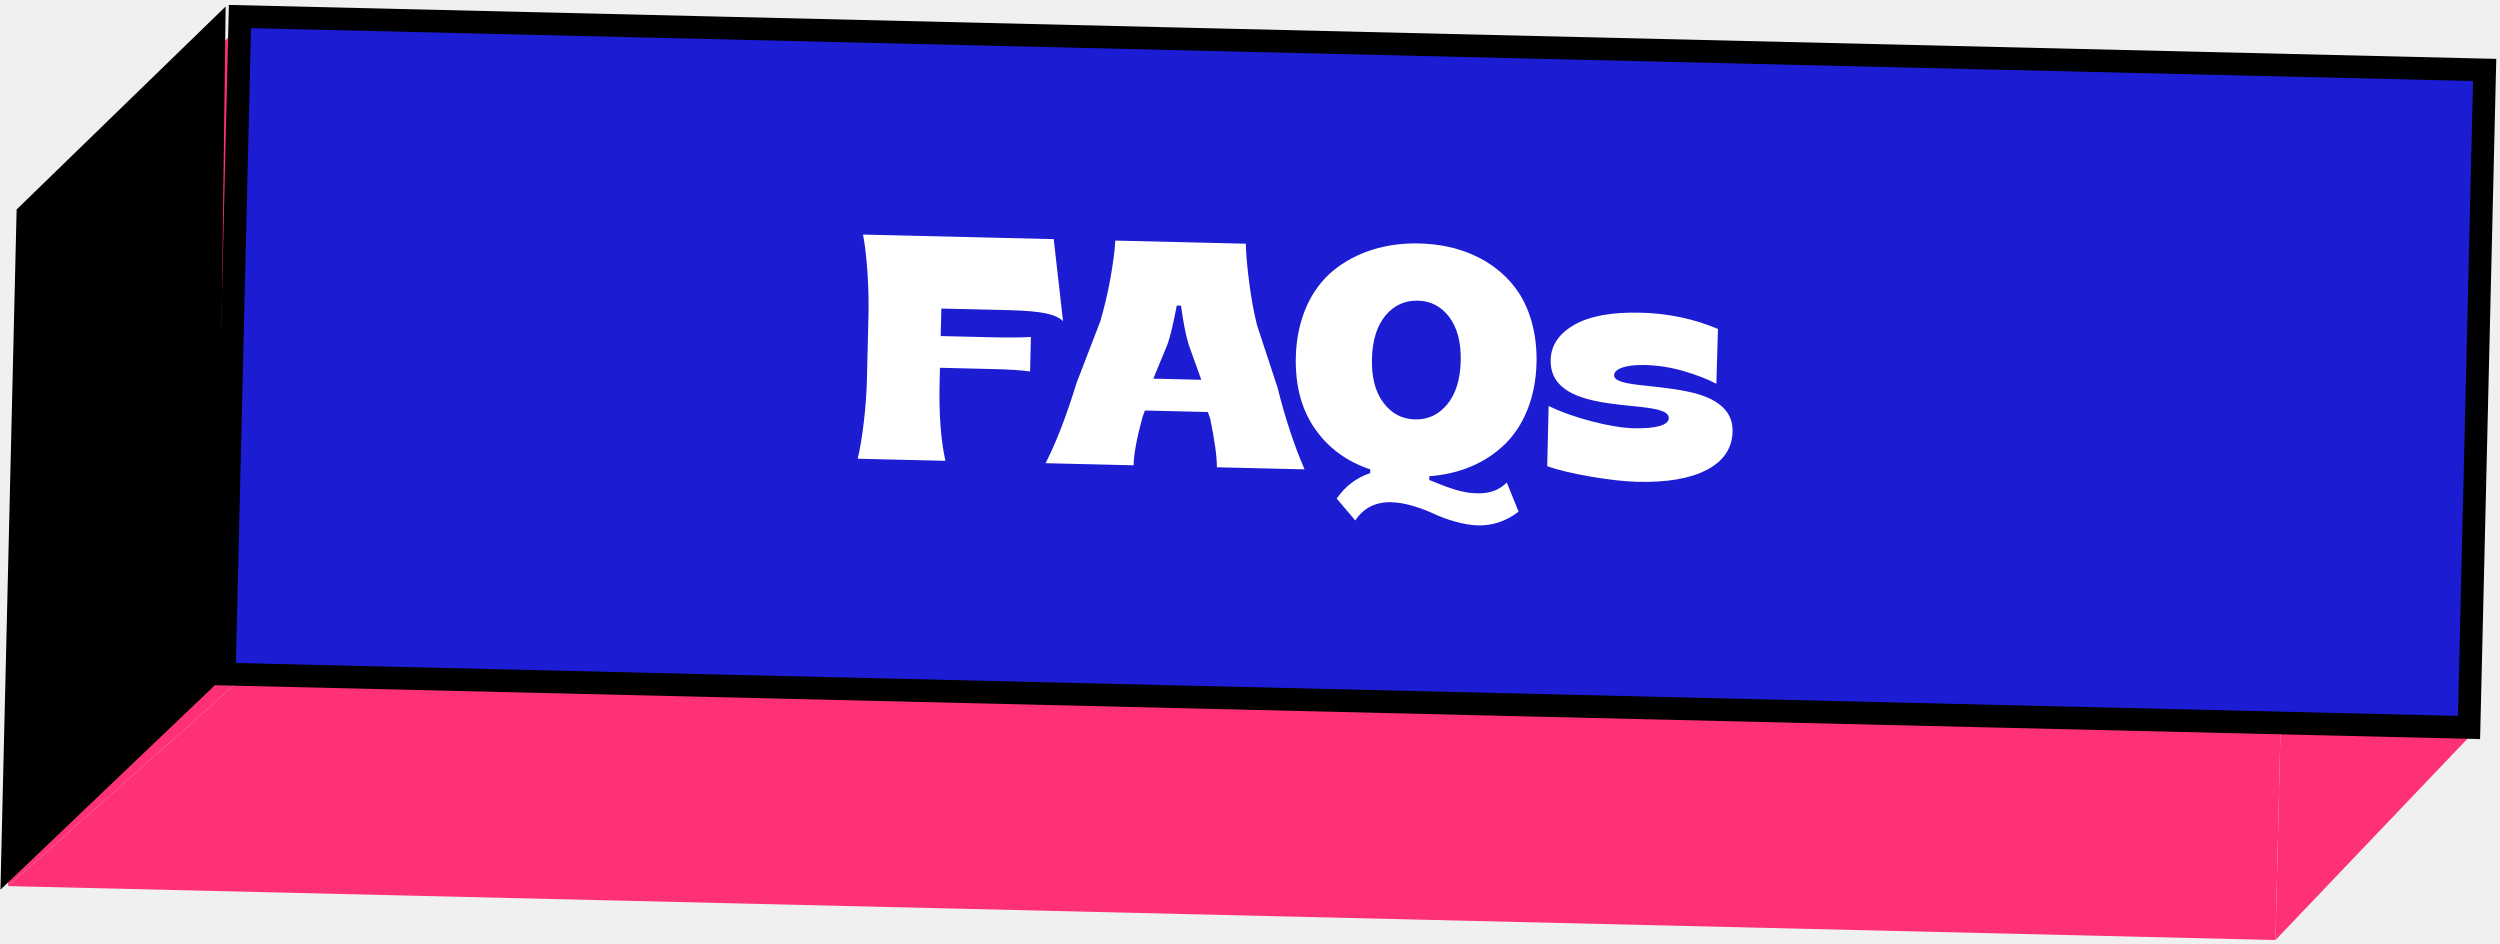
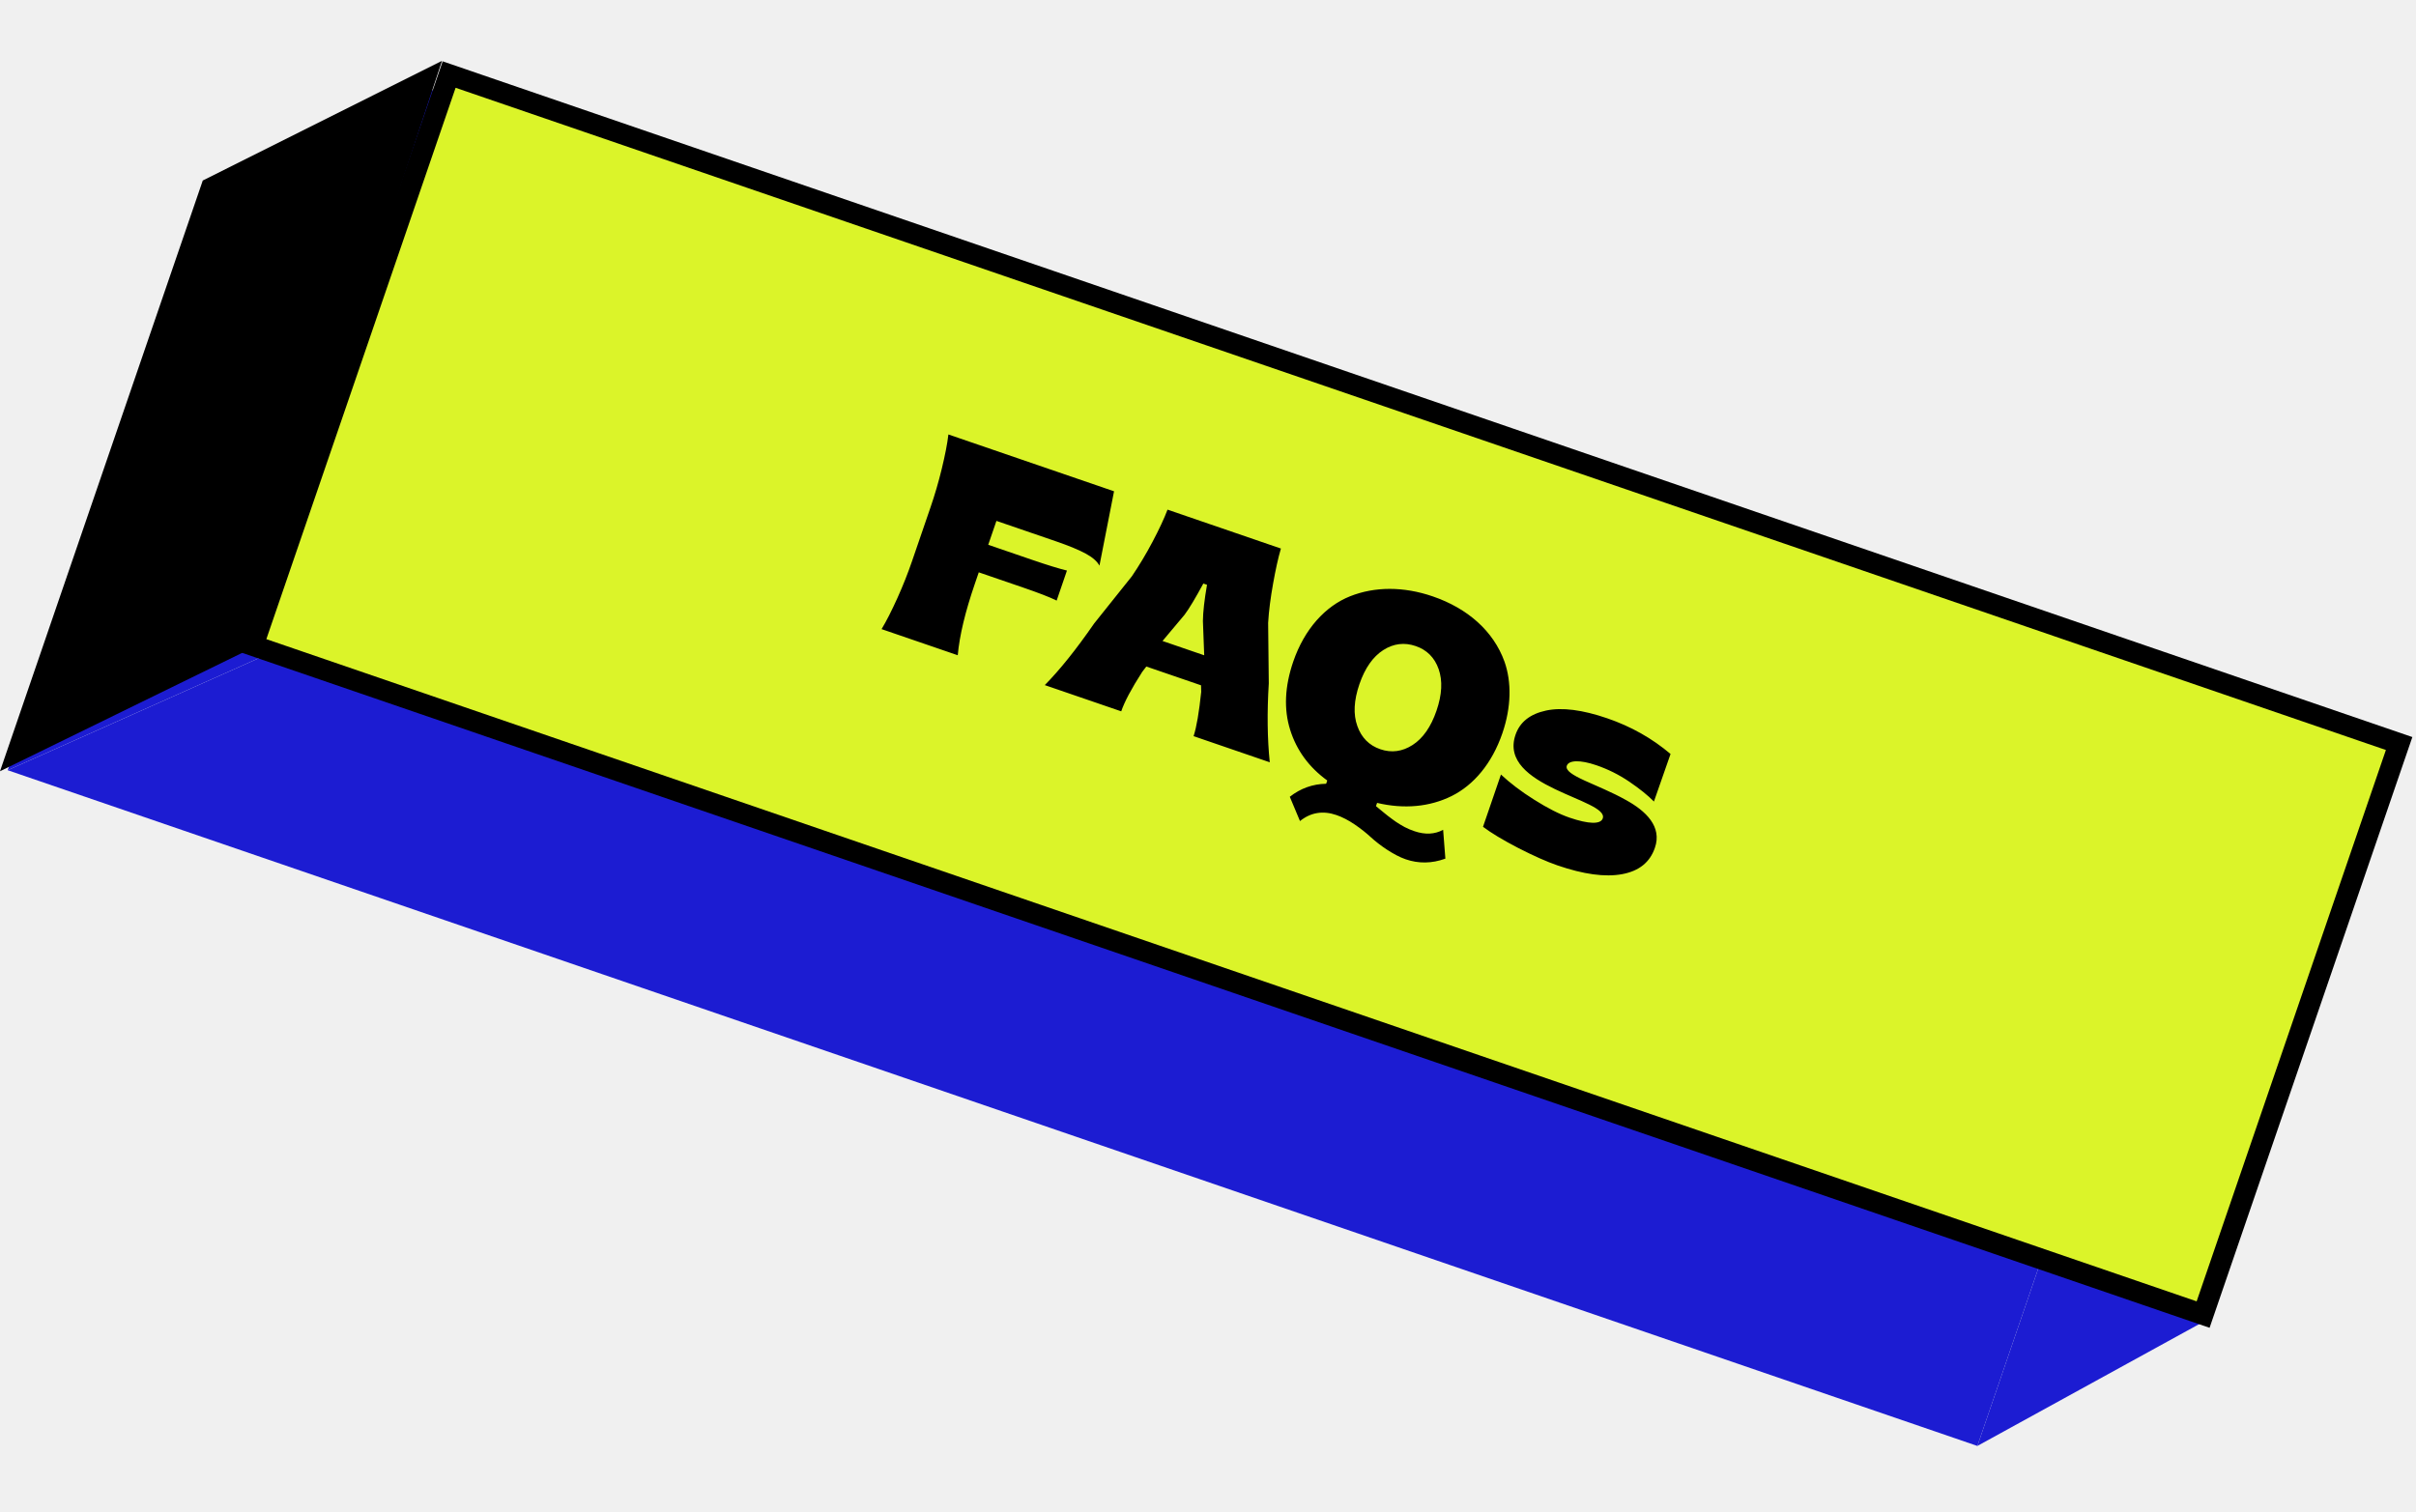
- <svg xmlns="http://www.w3.org/2000/svg" width="347" height="131" viewBox="0 0 347 131" fill="none">
-   <path d="M3.369 28.574L1.123 122.989L32.756 94.876L34.952 2.56L3.369 28.574Z" fill="#FE3176" />
-   <path d="M315.838 130.475L342.751 102.25L316.524 101.626L315.838 130.475Z" fill="#FE3176" />
-   <path d="M32.756 94.876L1.123 122.989L315.838 130.475L316.524 101.626L32.756 94.876Z" fill="#FE3176" />
-   <path d="M342.751 102.25L344.947 9.934L316.524 101.626L342.751 102.25Z" fill="#FE3176" />
-   <path d="M31.132 93.563L33.303 2.295L344.871 9.707L342.7 100.975L31.132 93.563Z" fill="#1C1CD2" stroke="black" stroke-width="3.148" />
-   <path d="M31.319 0.899L2.308 29.074L0.062 123.489L30.135 94.814L31.319 0.899Z" fill="black" />
-   <path d="M131.22 63.961C130.573 61.037 130.314 57.34 130.42 52.871L130.463 51.049L137.514 51.217C140.009 51.276 141.83 51.385 142.976 51.564L143.09 46.769C141.873 46.849 140.049 46.871 137.619 46.813L130.568 46.645L130.659 42.827L140.118 43.052C142.266 43.103 143.912 43.251 145.057 43.473C146.18 43.695 147.018 44.063 147.549 44.574L146.257 33.191L119.789 32.561C120.06 33.957 120.257 35.698 120.403 37.807C120.548 39.916 120.587 41.914 120.541 43.845L120.336 52.458C120.29 54.389 120.156 56.383 119.911 58.461C119.666 60.539 119.387 62.269 119.049 63.671L131.22 63.961ZM157.34 64.582C157.377 63.042 157.777 60.837 158.562 57.947L158.91 56.979L167.653 57.187L167.978 58.128C168.601 61.16 168.916 63.403 168.903 64.857L181.074 65.147C179.654 61.879 178.398 58.094 177.328 53.814L174.474 45.128C174.017 43.337 173.673 41.376 173.398 39.263C173.122 37.151 172.948 35.346 172.919 33.825L154.804 33.394C154.726 34.847 154.489 36.599 154.114 38.696C153.738 40.793 153.257 42.778 152.714 44.611L149.429 53.15C148.017 57.74 146.583 61.439 145.126 64.292L157.34 64.582ZM162.06 47.763C162.456 46.622 162.867 44.852 163.338 42.41L163.923 42.424C164.238 44.711 164.586 46.521 164.989 47.833L166.739 52.715L160.079 52.557L162.06 47.763ZM205.092 72.925C207.153 72.974 209.056 72.346 210.781 71.02L209.141 66.965C208.14 68.005 206.782 68.515 205.068 68.474C204.547 68.462 204.027 68.428 203.487 68.328C202.947 68.207 202.579 68.155 201.976 67.967C201.373 67.757 201.2 67.731 200.533 67.477C200.189 67.338 199.952 67.246 199.823 67.199C199.651 67.13 198.49 66.668 198.383 66.622L198.395 66.102C202.57 65.788 206.144 64.289 208.832 61.705C211.498 59.12 213.155 55.187 213.27 50.349C213.37 46.162 212.263 42.511 210.305 39.924C207.316 36.011 202.547 33.922 196.993 33.79C192.307 33.679 188.173 35.013 185.073 37.544C181.952 40.096 179.984 44.347 179.86 49.554C179.765 53.546 180.663 56.867 182.532 59.538C184.4 62.209 186.96 64.071 190.191 65.147L190.178 65.667C188.253 66.316 186.705 67.495 185.536 69.204L188.112 72.239C189.26 70.508 190.93 69.658 193.078 69.709C194.032 69.731 195.07 69.908 196.169 70.238C197.269 70.568 198.215 70.938 199.052 71.327C200.662 72.082 203.183 72.879 205.092 72.925ZM196.412 58.218C194.611 58.175 193.154 57.403 192.038 55.922C190.901 54.44 190.364 52.387 190.426 49.806C190.487 47.224 191.121 45.22 192.305 43.794C193.49 42.368 195.003 41.688 196.804 41.73C198.583 41.773 200.041 42.524 201.157 44.005C202.272 45.486 202.809 47.517 202.748 50.099C202.687 52.68 202.052 54.706 200.868 56.132C199.684 57.558 198.191 58.261 196.412 58.218ZM227.247 66.875C231.412 66.974 234.638 66.421 236.946 65.195C239.255 63.969 240.425 62.217 240.48 59.896C240.582 56.512 237.515 54.985 234.079 54.317C229.436 53.338 224.002 53.621 224.039 52.081C224.06 51.192 225.659 50.6 228.284 50.663C230.128 50.707 231.966 50.989 233.776 51.531C235.587 52.074 237.071 52.652 238.229 53.265L238.453 45.652C235.1 44.248 231.515 43.489 227.697 43.399C223.727 43.304 220.674 43.861 218.54 45.069C216.384 46.299 215.281 47.922 215.233 49.962C215.034 58.336 231.697 54.977 231.625 58.036C231.601 59.012 229.853 59.513 226.794 59.44C225.167 59.401 223.2 59.072 220.913 58.475C218.604 57.878 216.624 57.158 214.95 56.358L214.752 64.711C216.194 65.223 218.201 65.704 220.795 66.157C223.368 66.587 225.533 66.834 227.247 66.875Z" fill="white" />
+ <svg xmlns="http://www.w3.org/2000/svg" width="529" height="331" viewBox="0 0 529 331" fill="none">
+   <path d="M46.082 39.307L1.683 168.69L57.658 143.71L101.07 17.202L46.082 39.307Z" fill="#1C1CD2" />
+   <path d="M432.96 316.686L482.466 289.485L446.526 277.152L432.96 316.686Z" fill="#1C1CD2" />
+   <path d="M57.658 143.71L1.683 168.69L432.96 316.686L446.526 277.152L57.658 143.71Z" fill="#1C1CD2" />
+   <path d="M482.466 289.485L525.878 162.977L446.526 277.152L482.466 289.485Z" fill="#1C1CD2" />
+   <path d="M98.342 16.329L525.306 162.845L482.387 287.915L55.423 141.399L98.342 16.329Z" fill="#DBF429" stroke="black" stroke-width="4.56" />
+   <path d="M96.78 13.32L44.399 39.534L-4.73604e-05 168.917L54.065 142.477L96.78 13.32Z" fill="black" />
+   <path d="M209.706 143.51C210.091 139.19 211.35 133.972 213.452 127.848L214.309 125.351L223.971 128.666C227.39 129.84 229.856 130.786 231.361 131.535L233.615 124.964C231.899 124.542 229.371 123.774 226.042 122.631L216.38 119.316L218.175 114.083L231.137 118.531C234.081 119.541 236.289 120.465 237.773 121.274C239.227 122.072 240.223 122.945 240.732 123.884L243.927 107.601L207.657 95.155C207.42 97.2 206.931 99.691 206.209 102.666C205.487 105.642 204.667 108.418 203.759 111.064L199.709 122.866C198.801 125.512 197.744 128.207 196.497 130.969C195.25 133.731 194.107 135.997 193.027 137.787L209.706 143.51ZM245.5 155.793C246.224 153.682 247.74 150.813 250.089 147.166L250.994 145.981L262.975 150.093L263.012 151.534C262.545 155.993 262 159.229 261.346 161.231L278.024 166.954C277.493 161.82 277.414 156.045 277.809 149.667L277.667 136.426C277.82 133.753 278.203 130.894 278.746 127.857C279.29 124.82 279.839 122.251 280.464 120.139L255.64 111.621C254.897 113.592 253.803 115.908 252.368 118.639C250.932 121.37 249.399 123.901 247.848 126.193L239.576 136.547C235.62 142.267 232.022 146.748 228.762 150.05L245.5 155.793ZM259.374 134.634C260.42 133.232 261.762 130.968 263.479 127.802L264.282 128.078C263.716 131.373 263.405 134.024 263.387 136.012L263.669 143.519L254.542 140.387L259.374 134.634ZM307.785 188.199C310.61 189.169 313.512 189.135 316.474 188.057L315.983 181.741C314.145 182.739 312.047 182.85 309.698 182.044C308.985 181.799 308.282 181.524 307.579 181.15C306.887 180.747 306.402 180.514 305.651 179.99C304.911 179.437 304.683 179.326 303.874 178.682C303.459 178.341 303.173 178.11 303.015 177.989C302.808 177.818 301.406 176.673 301.278 176.562L301.523 175.849C307.425 177.243 313.015 176.735 317.857 174.343C322.67 171.94 326.677 167.234 328.952 160.604C330.921 154.866 330.99 149.34 329.418 144.913C327.003 138.202 321.331 133.232 313.72 130.621C307.299 128.417 301.006 128.451 295.62 130.59C290.194 132.749 285.617 137.758 283.169 144.893C281.291 150.363 281.079 155.341 282.49 159.847C283.902 164.352 286.622 168.044 290.612 170.942L290.368 171.655C287.425 171.709 284.773 172.659 282.41 174.507L284.64 179.825C286.982 177.937 289.66 177.493 292.603 178.503C293.911 178.952 295.267 179.65 296.64 180.587C298.014 181.523 299.159 182.448 300.145 183.351C302.038 185.097 305.169 187.302 307.785 188.199ZM302.233 164.096C299.765 163.249 298.091 161.545 297.198 159.012C296.277 156.469 296.433 153.399 297.647 149.862C298.861 146.324 300.612 143.834 302.872 142.383C305.131 140.932 307.519 140.655 309.986 141.502C312.424 142.338 314.109 144.013 315.001 146.546C315.893 149.078 315.747 152.118 314.533 155.656C313.319 159.194 311.557 161.713 309.298 163.164C307.039 164.616 304.671 164.933 302.233 164.096ZM341.022 189.536C346.73 191.495 351.426 192.143 355.15 191.46C358.873 190.777 361.256 188.87 362.347 185.688C363.969 181.061 360.401 177.61 355.949 175.185C349.966 171.803 342.339 169.817 343.064 167.706C343.482 166.487 345.948 166.37 349.545 167.604C352.072 168.472 354.487 169.666 356.75 171.206C359.012 172.747 360.809 174.194 362.139 175.548L365.779 165.133C361.763 161.728 357.145 159.113 351.912 157.318C346.472 155.451 342.014 154.885 338.538 155.619C335.023 156.374 332.791 158.133 331.832 160.928C327.894 172.403 352.372 175.054 350.934 179.246C350.475 180.584 347.841 180.511 343.649 179.073C341.42 178.308 338.847 176.993 335.951 175.168C333.024 173.333 330.606 171.473 328.644 169.637L324.716 181.083C326.483 182.42 329.044 183.964 332.428 185.723C335.793 187.442 338.674 188.73 341.022 189.536Z" fill="black" />
</svg>
